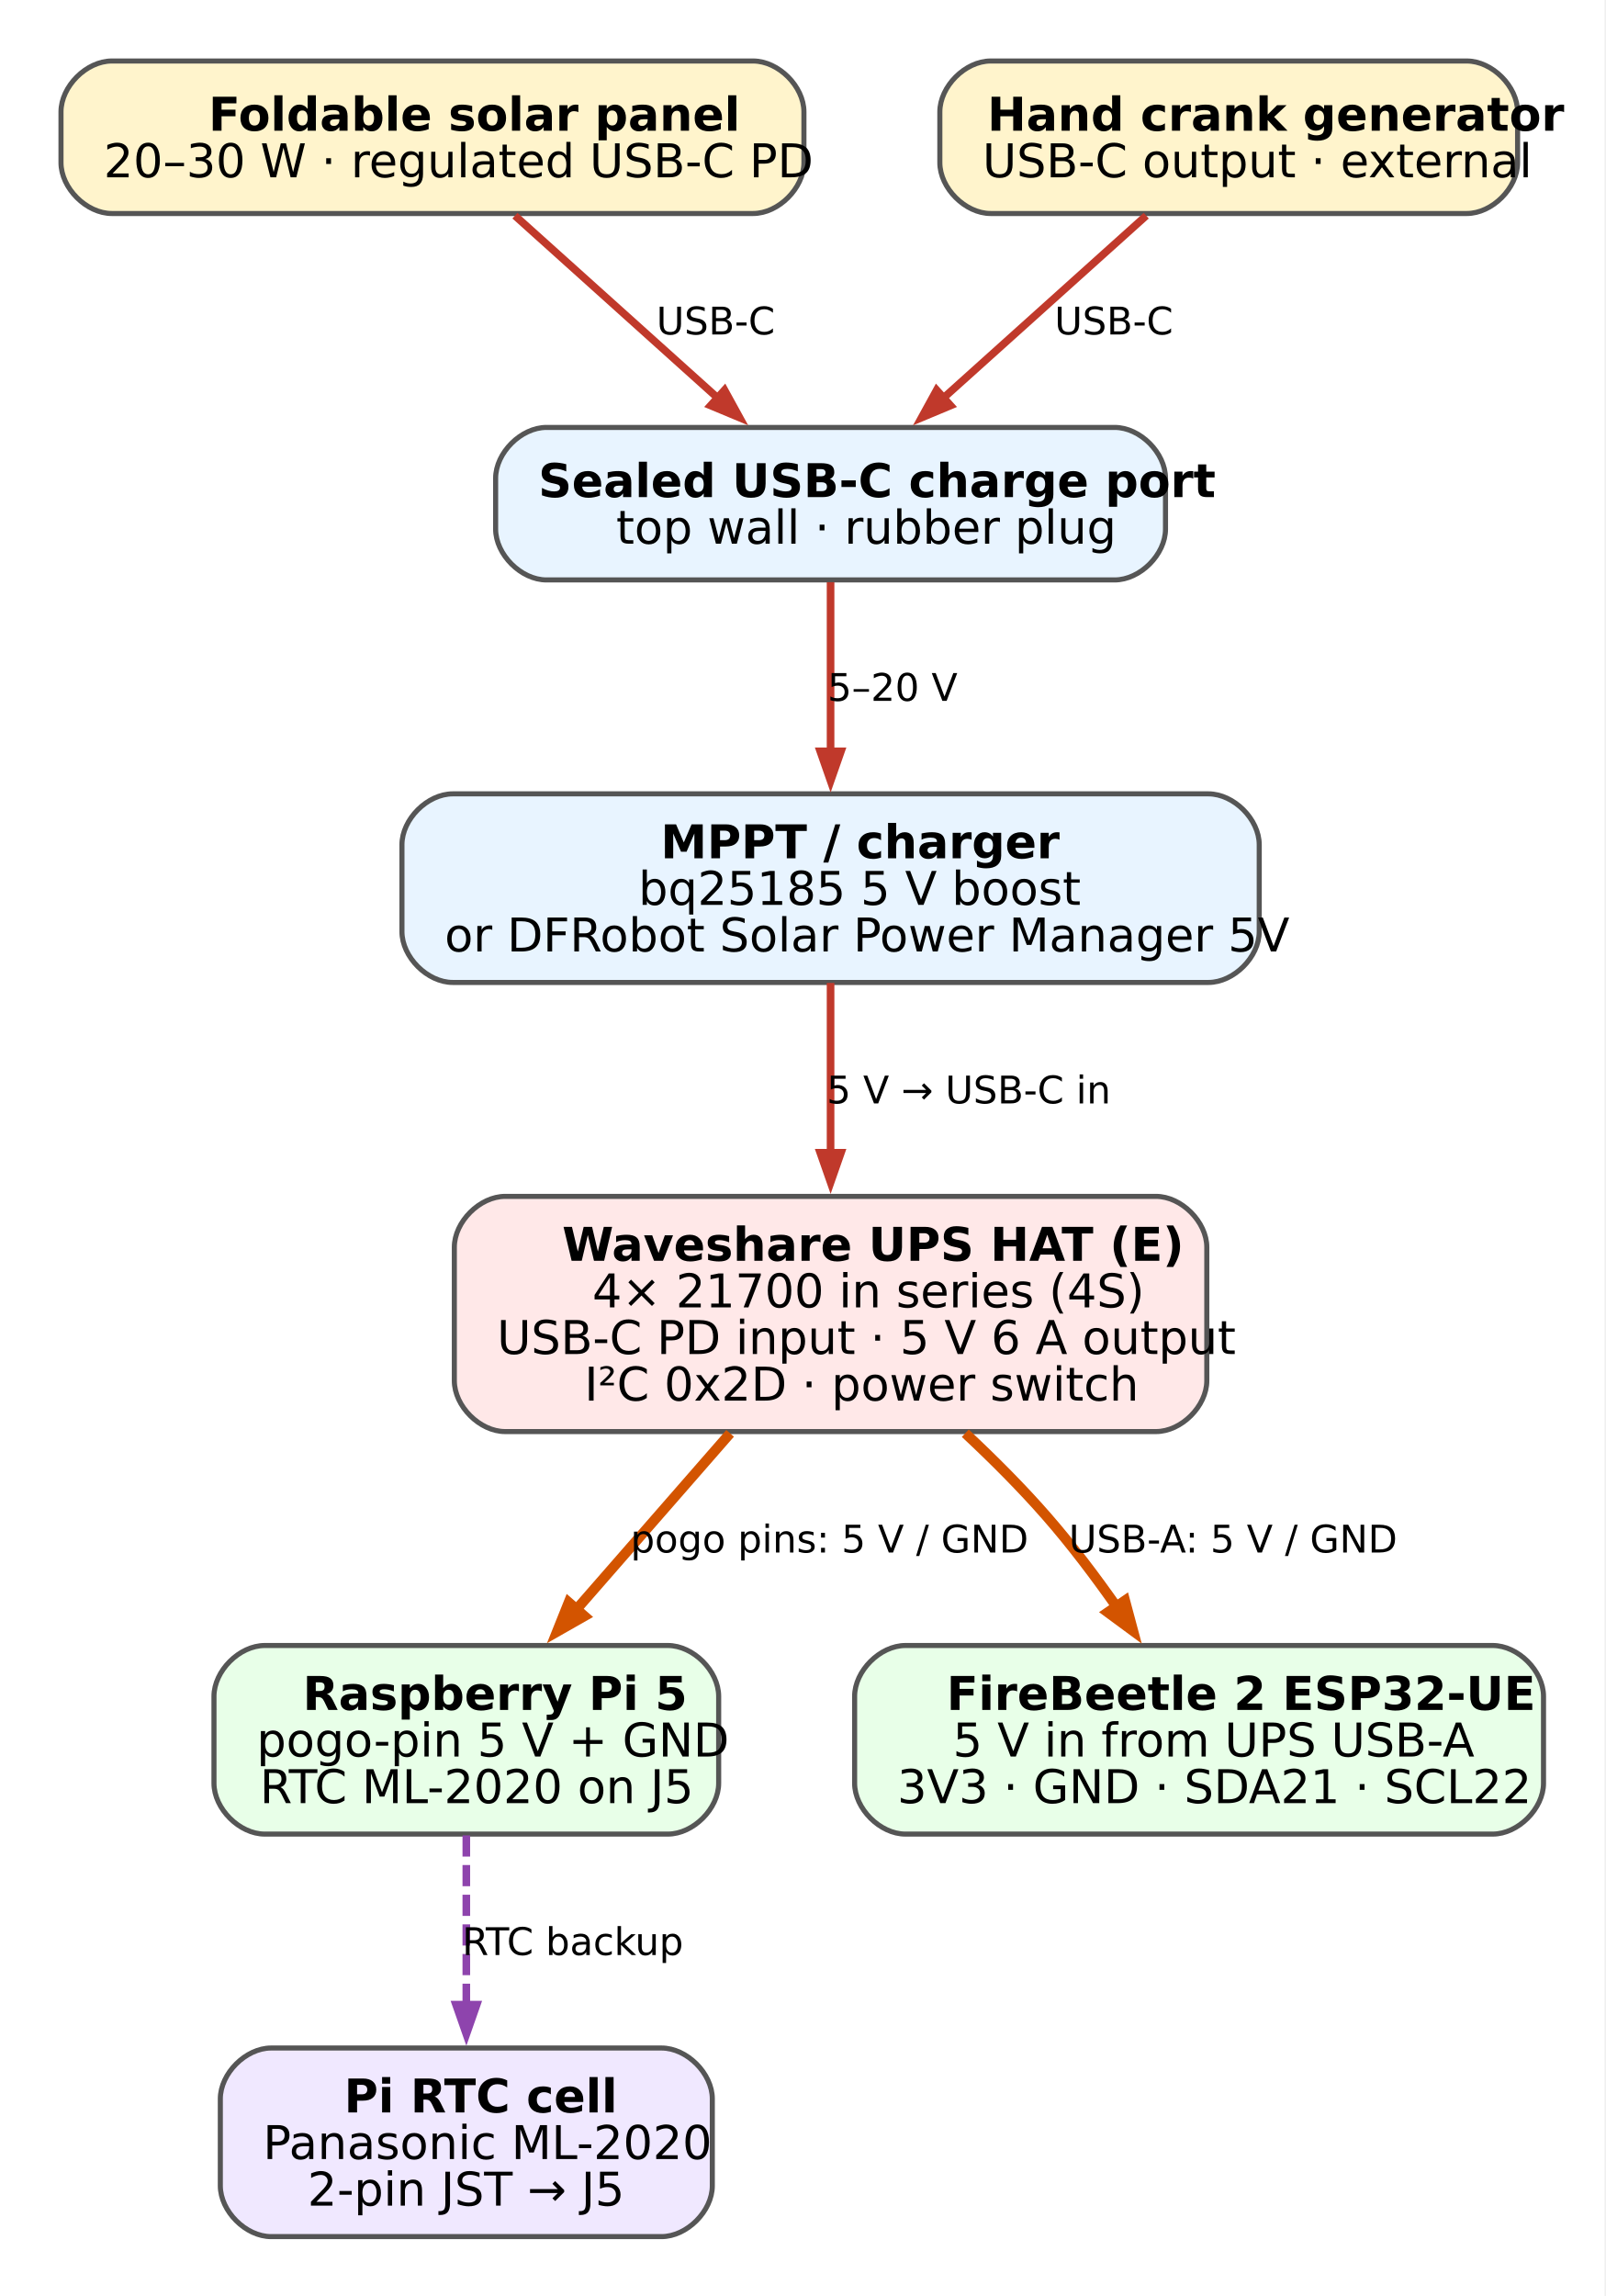
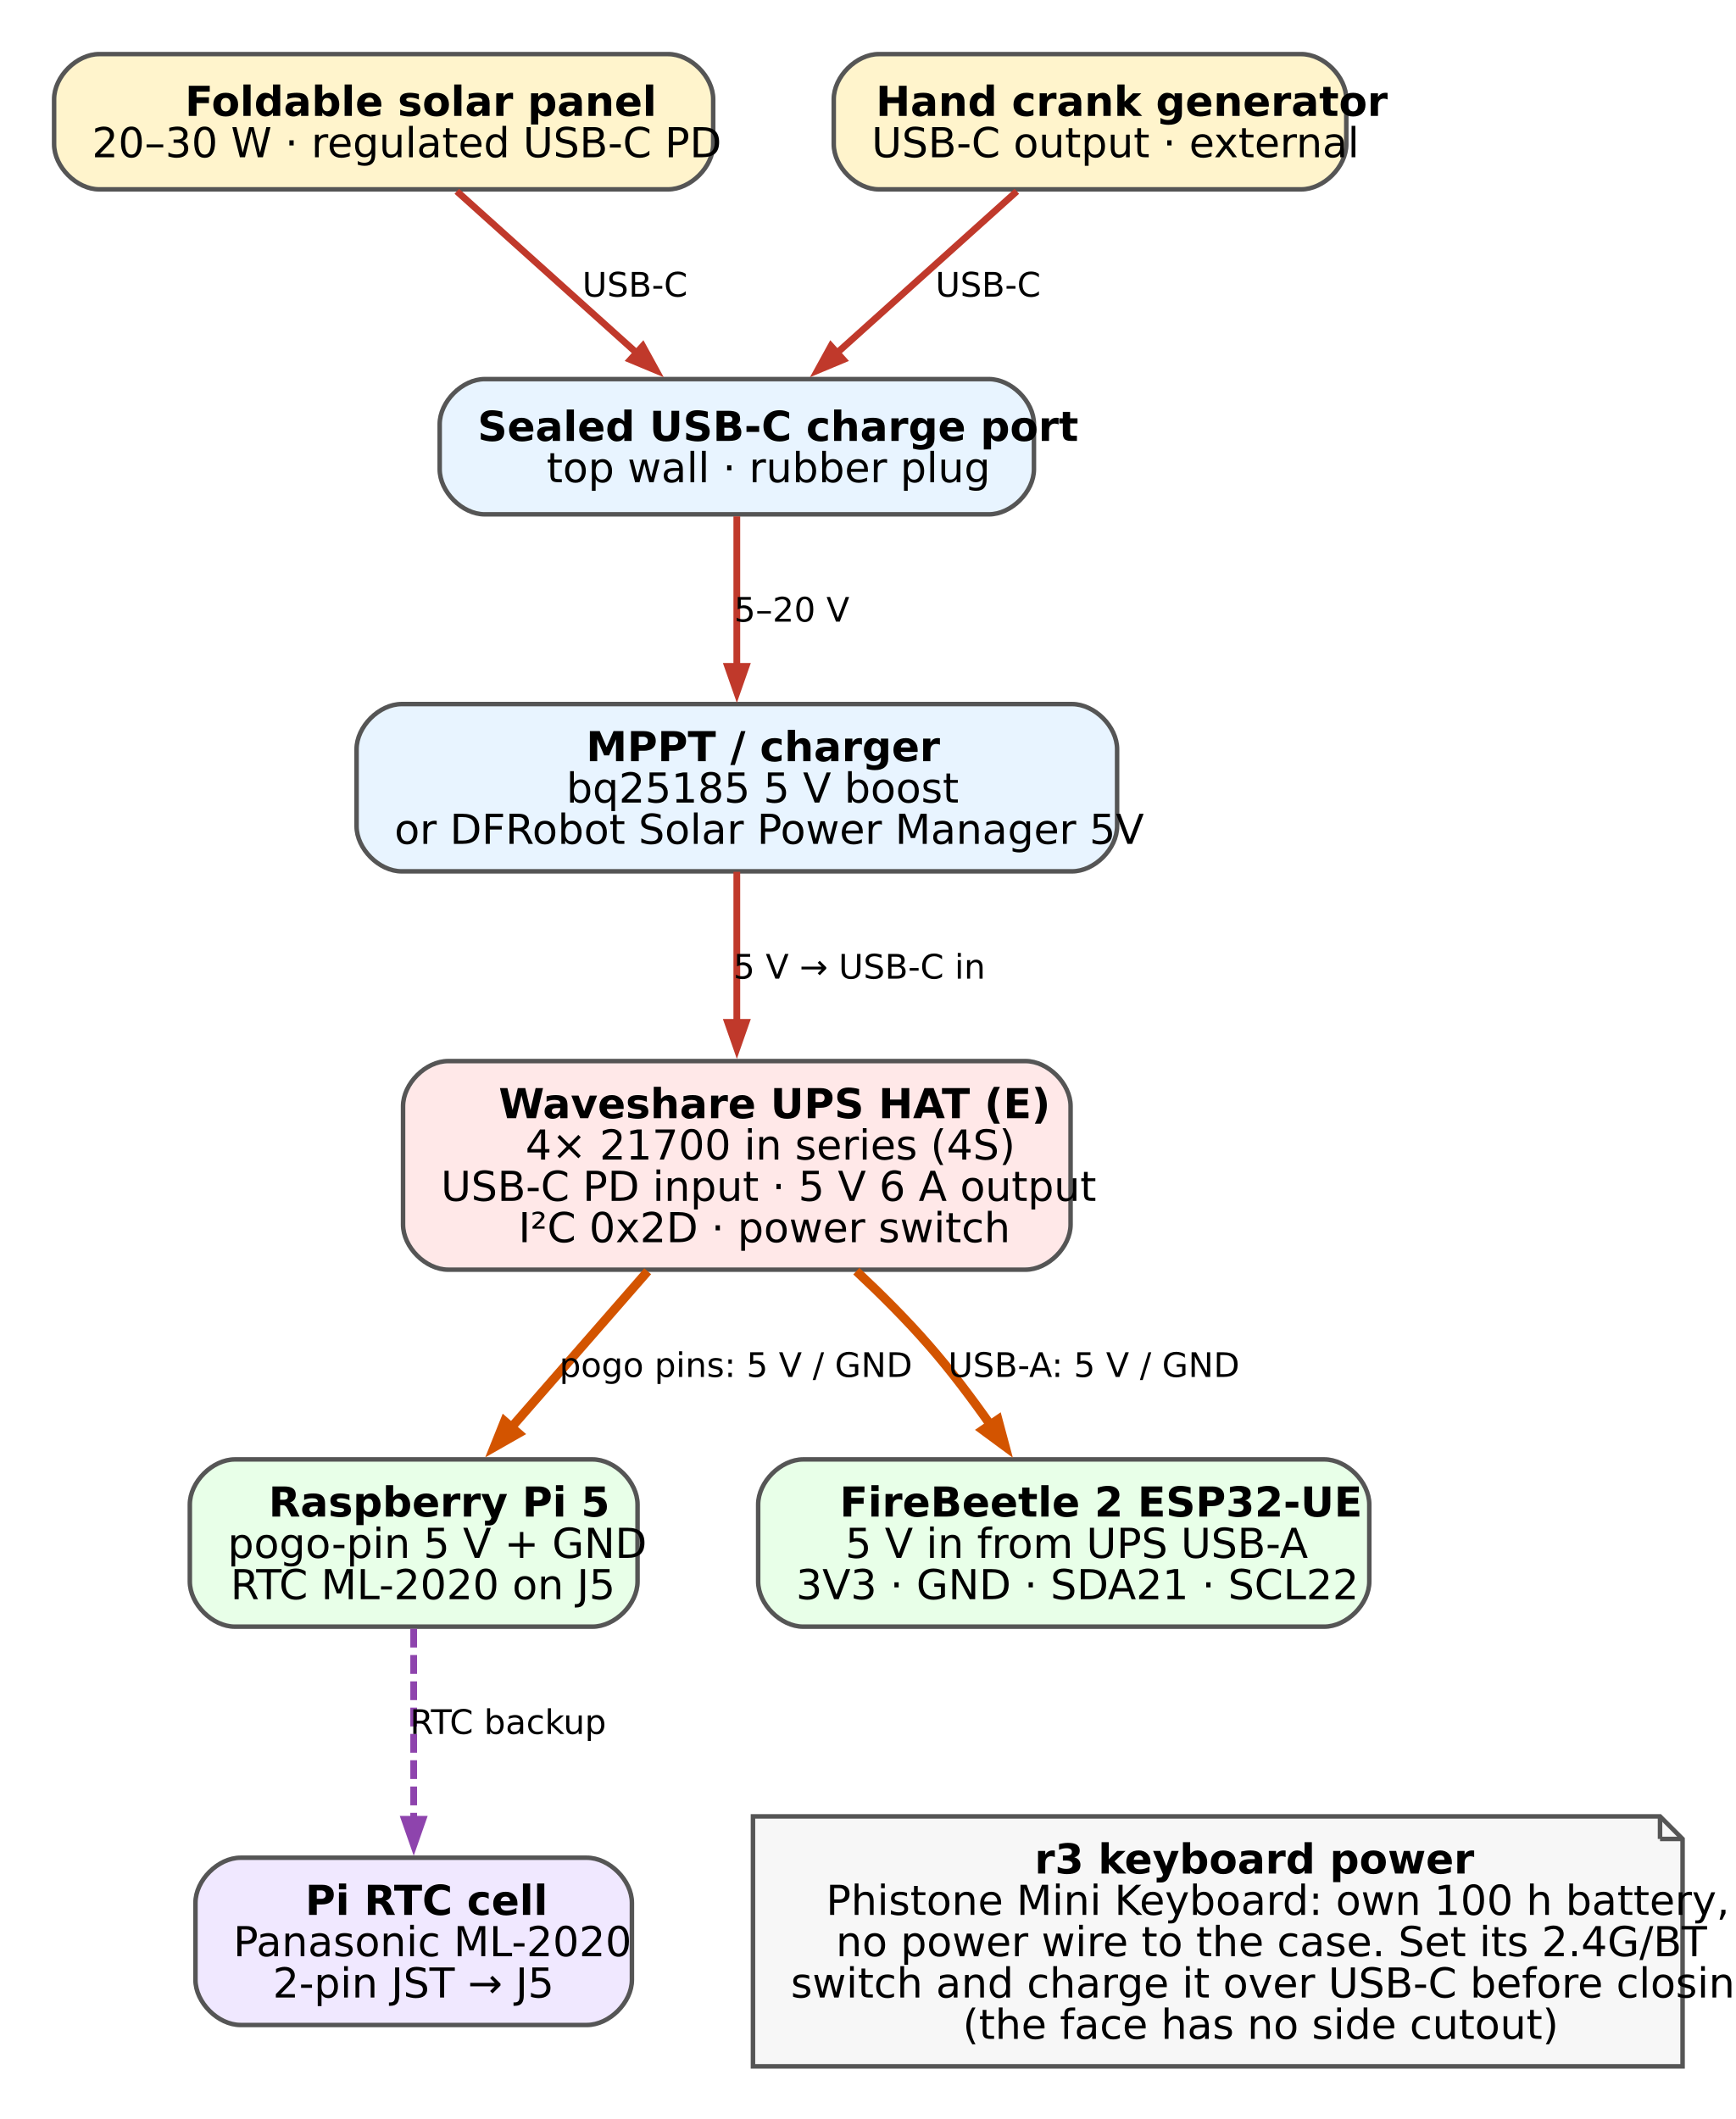
- <svg xmlns="http://www.w3.org/2000/svg" width="379pt" height="542pt" viewBox="0.00 0.00 379.00 542.00">
-   <g id="graph0" class="graph" transform="scale(1 1) rotate(0) translate(14.4 527.98)">
-     <polygon fill="white" stroke="none" points="-14.4,14.4 -14.4,-527.98 364.43,-527.98 364.43,14.4 -14.4,14.4" />
+ <svg xmlns="http://www.w3.org/2000/svg" width="462pt" height="564pt" viewBox="0.00 0.00 462.00 564.00">
+   <g id="graph0" class="graph" transform="scale(1 1) rotate(0) translate(14.4 549.98)">
+     <polygon fill="white" stroke="none" points="-14.4,14.4 -14.4,-549.98 447.81,-549.98 447.81,14.4 -14.4,14.4" />
    <g id="node1" class="node">
-       <path fill="#fff4cc" stroke="#555555" stroke-width="1.2" d="M163.41,-513.58C163.41,-513.58 12,-513.58 12,-513.58 6,-513.58 0,-507.58 0,-501.58 0,-501.58 0,-489.58 0,-489.58 0,-483.58 6,-477.58 12,-477.58 12,-477.58 163.41,-477.58 163.41,-477.58 169.41,-477.58 175.41,-483.58 175.41,-489.58 175.41,-489.58 175.41,-501.58 175.41,-501.58 175.41,-507.58 169.41,-513.58 163.41,-513.58" />
-       <text xml:space="preserve" text-anchor="start" x="34.83" y="-497.13" font-family="DejaVu Sans" font-weight="bold" font-size="11.00">Foldable solar panel</text>
-       <text xml:space="preserve" text-anchor="start" x="10.08" y="-486.13" font-family="DejaVu Sans" font-size="11.00">20–30 W · regulated USB-C PD</text>
+       <path fill="#fff4cc" stroke="#555555" stroke-width="1.2" d="M163.41,-535.58C163.41,-535.58 12,-535.58 12,-535.58 6,-535.58 0,-529.58 0,-523.58 0,-523.58 0,-511.58 0,-511.58 0,-505.58 6,-499.58 12,-499.58 12,-499.58 163.41,-499.58 163.41,-499.58 169.41,-499.58 175.41,-505.58 175.41,-511.58 175.41,-511.58 175.41,-523.58 175.41,-523.58 175.41,-529.58 169.41,-535.58 163.41,-535.58" />
+       <text xml:space="preserve" text-anchor="start" x="34.83" y="-519.13" font-family="DejaVu Sans" font-weight="bold" font-size="11.00">Foldable solar panel</text>
+       <text xml:space="preserve" text-anchor="start" x="10.08" y="-508.13" font-family="DejaVu Sans" font-size="11.00">20–30 W · regulated USB-C PD</text>
    </g>
    <g id="node3" class="node">
-       <path fill="#e8f4ff" stroke="#555555" stroke-width="1.2" d="M248.78,-427.08C248.78,-427.08 114.62,-427.08 114.62,-427.08 108.62,-427.08 102.62,-421.08 102.62,-415.08 102.62,-415.08 102.62,-403.08 102.62,-403.08 102.62,-397.08 108.62,-391.08 114.62,-391.08 114.62,-391.08 248.78,-391.08 248.78,-391.08 254.78,-391.08 260.78,-397.08 260.78,-403.08 260.78,-403.08 260.78,-415.08 260.78,-415.08 260.78,-421.08 254.78,-427.08 248.78,-427.08" />
-       <text xml:space="preserve" text-anchor="start" x="112.7" y="-410.63" font-family="DejaVu Sans" font-weight="bold" font-size="11.00">Sealed USB-C charge port</text>
-       <text xml:space="preserve" text-anchor="start" x="131.08" y="-399.63" font-family="DejaVu Sans" font-size="11.00">top wall · rubber plug</text>
+       <path fill="#e8f4ff" stroke="#555555" stroke-width="1.2" d="M248.78,-449.08C248.78,-449.08 114.62,-449.08 114.62,-449.08 108.62,-449.08 102.62,-443.08 102.62,-437.08 102.62,-437.08 102.62,-425.08 102.62,-425.08 102.62,-419.08 108.62,-413.08 114.62,-413.08 114.62,-413.08 248.78,-413.08 248.78,-413.08 254.78,-413.08 260.78,-419.08 260.78,-425.08 260.78,-425.08 260.78,-437.08 260.78,-437.08 260.78,-443.08 254.78,-449.08 248.78,-449.08" />
+       <text xml:space="preserve" text-anchor="start" x="112.7" y="-432.63" font-family="DejaVu Sans" font-weight="bold" font-size="11.00">Sealed USB-C charge port</text>
+       <text xml:space="preserve" text-anchor="start" x="131.08" y="-421.63" font-family="DejaVu Sans" font-size="11.00">top wall · rubber plug</text>
    </g>
    <g id="edge1" class="edge">
-       <path fill="none" stroke="#c0392b" stroke-width="1.8" d="M107.18,-477.07C121.05,-464.61 139.84,-447.71 155.09,-434" />
-       <polygon fill="#c0392b" stroke="#c0392b" stroke-width="1.8" points="156.66,-435.89 160.23,-429.39 153.38,-432.25 156.66,-435.89" />
-       <text xml:space="preserve" text-anchor="middle" x="154.58" y="-449.03" font-family="DejaVu Sans" font-size="9.00">USB-C</text>
+       <path fill="none" stroke="#c0392b" stroke-width="1.8" d="M107.18,-499.07C121.05,-486.61 139.84,-469.71 155.09,-456" />
+       <polygon fill="#c0392b" stroke="#c0392b" stroke-width="1.8" points="156.66,-457.89 160.23,-451.39 153.38,-454.25 156.66,-457.89" />
+       <text xml:space="preserve" text-anchor="middle" x="154.58" y="-471.03" font-family="DejaVu Sans" font-size="9.00">USB-C</text>
    </g>
    <g id="node2" class="node">
-       <path fill="#fff4cc" stroke="#555555" stroke-width="1.2" d="M331.91,-513.58C331.91,-513.58 219.5,-513.58 219.5,-513.58 213.5,-513.58 207.5,-507.58 207.5,-501.58 207.5,-501.58 207.5,-489.58 207.5,-489.58 207.5,-483.58 213.5,-477.58 219.5,-477.58 219.5,-477.58 331.91,-477.58 331.91,-477.58 337.91,-477.58 343.91,-483.58 343.91,-489.58 343.91,-489.58 343.91,-501.58 343.91,-501.58 343.91,-507.58 337.91,-513.58 331.91,-513.58" />
-       <text xml:space="preserve" text-anchor="start" x="218.7" y="-497.13" font-family="DejaVu Sans" font-weight="bold" font-size="11.00">Hand crank generator</text>
-       <text xml:space="preserve" text-anchor="start" x="217.58" y="-486.13" font-family="DejaVu Sans" font-size="11.00">USB-C output · external</text>
+       <path fill="#fff4cc" stroke="#555555" stroke-width="1.2" d="M331.91,-535.58C331.91,-535.58 219.5,-535.58 219.5,-535.58 213.5,-535.58 207.5,-529.58 207.5,-523.58 207.5,-523.58 207.5,-511.58 207.5,-511.58 207.5,-505.58 213.5,-499.58 219.5,-499.58 219.5,-499.58 331.91,-499.58 331.91,-499.58 337.91,-499.58 343.91,-505.58 343.91,-511.58 343.91,-511.58 343.91,-523.58 343.91,-523.58 343.91,-529.58 337.91,-535.58 331.91,-535.58" />
+       <text xml:space="preserve" text-anchor="start" x="218.7" y="-519.13" font-family="DejaVu Sans" font-weight="bold" font-size="11.00">Hand crank generator</text>
+       <text xml:space="preserve" text-anchor="start" x="217.58" y="-508.13" font-family="DejaVu Sans" font-size="11.00">USB-C output · external</text>
    </g>
    <g id="edge2" class="edge">
-       <path fill="none" stroke="#c0392b" stroke-width="1.8" d="M256.23,-477.07C242.36,-464.61 223.57,-447.71 208.32,-434" />
-       <polygon fill="#c0392b" stroke="#c0392b" stroke-width="1.8" points="210.03,-432.25 203.18,-429.39 206.75,-435.89 210.03,-432.25" />
-       <text xml:space="preserve" text-anchor="middle" x="248.58" y="-449.03" font-family="DejaVu Sans" font-size="9.00">USB-C</text>
+       <path fill="none" stroke="#c0392b" stroke-width="1.8" d="M256.23,-499.07C242.36,-486.61 223.57,-469.71 208.32,-456" />
+       <polygon fill="#c0392b" stroke="#c0392b" stroke-width="1.8" points="210.03,-454.25 203.18,-451.39 206.75,-457.89 210.03,-454.25" />
+       <text xml:space="preserve" text-anchor="middle" x="248.58" y="-471.03" font-family="DejaVu Sans" font-size="9.00">USB-C</text>
    </g>
    <g id="node4" class="node">
-       <path fill="#e8f4ff" stroke="#555555" stroke-width="1.2" d="M270.91,-340.58C270.91,-340.58 92.5,-340.58 92.5,-340.58 86.5,-340.58 80.5,-334.58 80.5,-328.58 80.5,-328.58 80.5,-308.06 80.5,-308.06 80.5,-302.06 86.5,-296.06 92.5,-296.06 92.5,-296.06 270.91,-296.06 270.91,-296.06 276.91,-296.06 282.91,-302.06 282.91,-308.06 282.91,-308.06 282.91,-328.58 282.91,-328.58 282.91,-334.58 276.91,-340.58 270.91,-340.58" />
-       <text xml:space="preserve" text-anchor="start" x="141.58" y="-325.37" font-family="DejaVu Sans" font-weight="bold" font-size="11.00">MPPT / charger</text>
-       <text xml:space="preserve" text-anchor="start" x="136.33" y="-314.37" font-family="DejaVu Sans" font-size="11.00">bq25185 5 V boost</text>
-       <text xml:space="preserve" text-anchor="start" x="90.58" y="-303.37" font-family="DejaVu Sans" font-size="11.00">or DFRobot Solar Power Manager 5V</text>
+       <path fill="#e8f4ff" stroke="#555555" stroke-width="1.2" d="M270.91,-362.58C270.91,-362.58 92.5,-362.58 92.5,-362.58 86.5,-362.58 80.5,-356.58 80.5,-350.58 80.5,-350.58 80.5,-330.06 80.5,-330.06 80.5,-324.06 86.5,-318.06 92.5,-318.06 92.5,-318.06 270.91,-318.06 270.91,-318.06 276.91,-318.06 282.91,-324.06 282.91,-330.06 282.91,-330.06 282.91,-350.58 282.91,-350.58 282.91,-356.58 276.91,-362.58 270.91,-362.58" />
+       <text xml:space="preserve" text-anchor="start" x="141.58" y="-347.37" font-family="DejaVu Sans" font-weight="bold" font-size="11.00">MPPT / charger</text>
+       <text xml:space="preserve" text-anchor="start" x="136.33" y="-336.37" font-family="DejaVu Sans" font-size="11.00">bq25185 5 V boost</text>
+       <text xml:space="preserve" text-anchor="start" x="90.58" y="-325.37" font-family="DejaVu Sans" font-size="11.00">or DFRobot Solar Power Manager 5V</text>
    </g>
    <g id="edge3" class="edge">
-       <path fill="none" stroke="#c0392b" stroke-width="1.8" d="M181.7,-390.54C181.7,-379.08 181.7,-363.79 181.7,-350.31" />
-       <polygon fill="#c0392b" stroke="#c0392b" stroke-width="1.8" points="184.16,-350.62 181.71,-343.62 179.26,-350.62 184.16,-350.62" />
-       <text xml:space="preserve" text-anchor="middle" x="196.33" y="-362.53" font-family="DejaVu Sans" font-size="9.00">5–20 V</text>
+       <path fill="none" stroke="#c0392b" stroke-width="1.8" d="M181.7,-412.54C181.7,-401.08 181.7,-385.79 181.7,-372.31" />
+       <polygon fill="#c0392b" stroke="#c0392b" stroke-width="1.8" points="184.16,-372.62 181.71,-365.62 179.26,-372.62 184.16,-372.62" />
+       <text xml:space="preserve" text-anchor="middle" x="196.33" y="-384.53" font-family="DejaVu Sans" font-size="9.00">5–20 V</text>
    </g>
    <g id="node5" class="node">
-       <path fill="#ffe8e8" stroke="#555555" stroke-width="1.2" d="M258.53,-245.56C258.53,-245.56 104.88,-245.56 104.88,-245.56 98.88,-245.56 92.87,-239.56 92.87,-233.56 92.87,-233.56 92.87,-202.04 92.87,-202.04 92.87,-196.04 98.87,-190.04 104.87,-190.04 104.87,-190.04 258.53,-190.04 258.53,-190.04 264.53,-190.04 270.53,-196.04 270.53,-202.04 270.53,-202.04 270.53,-233.56 270.53,-233.56 270.53,-239.56 264.53,-245.56 258.53,-245.56" />
-       <text xml:space="preserve" text-anchor="start" x="118.33" y="-230.35" font-family="DejaVu Sans" font-weight="bold" font-size="11.00">Waveshare UPS HAT (E)</text>
-       <text xml:space="preserve" text-anchor="start" x="125.45" y="-219.35" font-family="DejaVu Sans" font-size="11.00">4× 21700 in series (4S)</text>
-       <text xml:space="preserve" text-anchor="start" x="102.95" y="-208.35" font-family="DejaVu Sans" font-size="11.00">USB-C PD input · 5 V 6 A output</text>
-       <text xml:space="preserve" text-anchor="start" x="123.58" y="-197.35" font-family="DejaVu Sans" font-size="11.00">I²C 0x2D · power switch</text>
+       <path fill="#ffe8e8" stroke="#555555" stroke-width="1.2" d="M258.53,-267.56C258.53,-267.56 104.88,-267.56 104.88,-267.56 98.88,-267.56 92.87,-261.56 92.87,-255.56 92.87,-255.56 92.87,-224.04 92.87,-224.04 92.87,-218.04 98.87,-212.04 104.87,-212.04 104.87,-212.04 258.53,-212.04 258.53,-212.04 264.53,-212.04 270.53,-218.04 270.53,-224.04 270.53,-224.04 270.53,-255.56 270.53,-255.56 270.53,-261.56 264.53,-267.56 258.53,-267.56" />
+       <text xml:space="preserve" text-anchor="start" x="118.33" y="-252.35" font-family="DejaVu Sans" font-weight="bold" font-size="11.00">Waveshare UPS HAT (E)</text>
+       <text xml:space="preserve" text-anchor="start" x="125.45" y="-241.35" font-family="DejaVu Sans" font-size="11.00">4× 21700 in series (4S)</text>
+       <text xml:space="preserve" text-anchor="start" x="102.95" y="-230.35" font-family="DejaVu Sans" font-size="11.00">USB-C PD input · 5 V 6 A output</text>
+       <text xml:space="preserve" text-anchor="start" x="123.58" y="-219.35" font-family="DejaVu Sans" font-size="11.00">I²C 0x2D · power switch</text>
    </g>
    <g id="edge4" class="edge">
-       <path fill="none" stroke="#c0392b" stroke-width="1.8" d="M181.7,-295.94C181.7,-284.19 181.7,-269.29 181.7,-255.72" />
-       <polygon fill="#c0392b" stroke="#c0392b" stroke-width="1.8" points="184.16,-255.86 181.71,-248.86 179.26,-255.86 184.16,-255.86" />
-       <text xml:space="preserve" text-anchor="middle" x="214.33" y="-267.51" font-family="DejaVu Sans" font-size="9.00">5 V → USB-C in</text>
+       <path fill="none" stroke="#c0392b" stroke-width="1.8" d="M181.7,-317.94C181.7,-306.19 181.7,-291.29 181.7,-277.72" />
+       <polygon fill="#c0392b" stroke="#c0392b" stroke-width="1.8" points="184.16,-277.86 181.71,-270.86 179.26,-277.86 184.16,-277.86" />
+       <text xml:space="preserve" text-anchor="middle" x="214.33" y="-289.51" font-family="DejaVu Sans" font-size="9.00">5 V → USB-C in</text>
    </g>
    <g id="node6" class="node">
-       <path fill="#e8ffe8" stroke="#555555" stroke-width="1.2" d="M143.28,-139.54C143.28,-139.54 48.12,-139.54 48.12,-139.54 42.12,-139.54 36.12,-133.54 36.12,-127.54 36.12,-127.54 36.12,-107.02 36.12,-107.02 36.12,-101.02 42.12,-95.02 48.12,-95.02 48.12,-95.02 143.28,-95.02 143.28,-95.02 149.28,-95.02 155.28,-101.02 155.28,-107.02 155.28,-107.02 155.28,-127.54 155.28,-127.54 155.28,-133.54 149.28,-139.54 143.28,-139.54" />
-       <text xml:space="preserve" text-anchor="start" x="57.08" y="-124.33" font-family="DejaVu Sans" font-weight="bold" font-size="11.00">Raspberry Pi 5</text>
-       <text xml:space="preserve" text-anchor="start" x="46.2" y="-113.33" font-family="DejaVu Sans" font-size="11.00">pogo-pin 5 V + GND</text>
-       <text xml:space="preserve" text-anchor="start" x="46.95" y="-102.33" font-family="DejaVu Sans" font-size="11.00">RTC ML-2020 on J5</text>
+       <path fill="#e8ffe8" stroke="#555555" stroke-width="1.2" d="M143.28,-161.54C143.28,-161.54 48.12,-161.54 48.12,-161.54 42.12,-161.54 36.12,-155.54 36.12,-149.54 36.12,-149.54 36.12,-129.02 36.12,-129.02 36.12,-123.02 42.12,-117.02 48.12,-117.02 48.12,-117.02 143.28,-117.02 143.28,-117.02 149.28,-117.02 155.28,-123.02 155.28,-129.02 155.28,-129.02 155.28,-149.54 155.28,-149.54 155.28,-155.54 149.28,-161.54 143.28,-161.54" />
+       <text xml:space="preserve" text-anchor="start" x="57.08" y="-146.33" font-family="DejaVu Sans" font-weight="bold" font-size="11.00">Raspberry Pi 5</text>
+       <text xml:space="preserve" text-anchor="start" x="46.2" y="-135.33" font-family="DejaVu Sans" font-size="11.00">pogo-pin 5 V + GND</text>
+       <text xml:space="preserve" text-anchor="start" x="46.95" y="-124.33" font-family="DejaVu Sans" font-size="11.00">RTC ML-2020 on J5</text>
    </g>
    <g id="edge5" class="edge">
-       <path fill="none" stroke="#d35400" stroke-width="2.4" d="M157.98,-189.62C146.7,-176.69 133.18,-161.21 121.63,-147.98" />
-       <polygon fill="#d35400" stroke="#d35400" stroke-width="2.4" points="123.57,-146.48 117.12,-142.81 119.88,-149.7 123.57,-146.48" />
-       <text xml:space="preserve" text-anchor="middle" x="181.45" y="-161.49" font-family="DejaVu Sans" font-size="9.00">pogo pins: 5 V / GND</text>
+       <path fill="none" stroke="#d35400" stroke-width="2.4" d="M157.98,-211.62C146.7,-198.69 133.18,-183.21 121.63,-169.98" />
+       <polygon fill="#d35400" stroke="#d35400" stroke-width="2.4" points="123.57,-168.48 117.12,-164.81 119.88,-171.7 123.57,-168.48" />
+       <text xml:space="preserve" text-anchor="middle" x="181.45" y="-183.49" font-family="DejaVu Sans" font-size="9.00">pogo pins: 5 V / GND</text>
    </g>
    <g id="node7" class="node">
-       <path fill="#e8ffe8" stroke="#555555" stroke-width="1.2" d="M338.03,-139.54C338.03,-139.54 199.38,-139.54 199.38,-139.54 193.38,-139.54 187.38,-133.54 187.38,-127.54 187.38,-127.54 187.38,-107.02 187.38,-107.02 187.38,-101.02 193.38,-95.02 199.38,-95.02 199.38,-95.02 338.03,-95.02 338.03,-95.02 344.03,-95.02 350.03,-101.02 350.03,-107.02 350.03,-107.02 350.03,-127.54 350.03,-127.54 350.03,-133.54 344.03,-139.54 338.03,-139.54" />
-       <text xml:space="preserve" text-anchor="start" x="209.08" y="-124.33" font-family="DejaVu Sans" font-weight="bold" font-size="11.00">FireBeetle 2 ESP32-UE</text>
-       <text xml:space="preserve" text-anchor="start" x="210.58" y="-113.33" font-family="DejaVu Sans" font-size="11.00">5 V in from UPS USB-A</text>
-       <text xml:space="preserve" text-anchor="start" x="197.45" y="-102.33" font-family="DejaVu Sans" font-size="11.00">3V3 · GND · SDA21 · SCL22</text>
+       <path fill="#e8ffe8" stroke="#555555" stroke-width="1.2" d="M338.03,-161.54C338.03,-161.54 199.38,-161.54 199.38,-161.54 193.38,-161.54 187.38,-155.54 187.38,-149.54 187.38,-149.54 187.38,-129.02 187.38,-129.02 187.38,-123.02 193.38,-117.02 199.38,-117.02 199.38,-117.02 338.03,-117.02 338.03,-117.02 344.03,-117.02 350.03,-123.02 350.03,-129.02 350.03,-129.02 350.03,-149.54 350.03,-149.54 350.03,-155.54 344.03,-161.54 338.03,-161.54" />
+       <text xml:space="preserve" text-anchor="start" x="209.08" y="-146.33" font-family="DejaVu Sans" font-weight="bold" font-size="11.00">FireBeetle 2 ESP32-UE</text>
+       <text xml:space="preserve" text-anchor="start" x="210.58" y="-135.33" font-family="DejaVu Sans" font-size="11.00">5 V in from UPS USB-A</text>
+       <text xml:space="preserve" text-anchor="start" x="197.45" y="-124.33" font-family="DejaVu Sans" font-size="11.00">3V3 · GND · SDA21 · SCL22</text>
    </g>
    <g id="edge6" class="edge">
-       <path fill="none" stroke="#d35400" stroke-width="2.4" d="M213.51,-189.65C220.13,-183.46 226.86,-176.73 232.7,-170.04 238.56,-163.35 244.32,-155.69 249.46,-148.36" />
-       <polygon fill="#d35400" stroke="#d35400" stroke-width="2.4" points="251.21,-150.14 253.13,-142.97 247.16,-147.37 251.21,-150.14" />
-       <text xml:space="preserve" text-anchor="middle" x="276.73" y="-161.49" font-family="DejaVu Sans" font-size="9.00">USB-A: 5 V / GND</text>
+       <path fill="none" stroke="#d35400" stroke-width="2.4" d="M213.51,-211.65C220.13,-205.46 226.86,-198.73 232.7,-192.04 238.56,-185.35 244.32,-177.69 249.46,-170.36" />
+       <polygon fill="#d35400" stroke="#d35400" stroke-width="2.4" points="251.21,-172.14 253.13,-164.97 247.16,-169.37 251.21,-172.14" />
+       <text xml:space="preserve" text-anchor="middle" x="276.73" y="-183.49" font-family="DejaVu Sans" font-size="9.00">USB-A: 5 V / GND</text>
    </g>
    <g id="node8" class="node">
-       <path fill="#f0e8ff" stroke="#555555" stroke-width="1.2" d="M141.78,-44.52C141.78,-44.52 49.62,-44.52 49.62,-44.52 43.62,-44.52 37.62,-38.52 37.62,-32.52 37.62,-32.52 37.62,-12 37.62,-12 37.62,-6 43.62,0 49.62,0 49.62,0 141.78,0 141.78,0 147.78,0 153.78,-6 153.78,-12 153.78,-12 153.78,-32.52 153.78,-32.52 153.78,-38.52 147.78,-44.52 141.78,-44.52" />
-       <text xml:space="preserve" text-anchor="start" x="66.83" y="-29.31" font-family="DejaVu Sans" font-weight="bold" font-size="11.00">Pi RTC cell</text>
-       <text xml:space="preserve" text-anchor="start" x="47.7" y="-18.31" font-family="DejaVu Sans" font-size="11.00">Panasonic ML-2020</text>
-       <text xml:space="preserve" text-anchor="start" x="58.2" y="-7.31" font-family="DejaVu Sans" font-size="11.00">2-pin JST → J5</text>
+       <path fill="#f0e8ff" stroke="#555555" stroke-width="1.2" d="M141.78,-55.52C141.78,-55.52 49.62,-55.52 49.62,-55.52 43.62,-55.52 37.62,-49.52 37.62,-43.52 37.62,-43.52 37.62,-23 37.62,-23 37.62,-17 43.62,-11 49.62,-11 49.62,-11 141.78,-11 141.78,-11 147.78,-11 153.78,-17 153.78,-23 153.78,-23 153.78,-43.52 153.78,-43.52 153.78,-49.52 147.78,-55.52 141.78,-55.52" />
+       <text xml:space="preserve" text-anchor="start" x="66.83" y="-40.31" font-family="DejaVu Sans" font-weight="bold" font-size="11.00">Pi RTC cell</text>
+       <text xml:space="preserve" text-anchor="start" x="47.7" y="-29.31" font-family="DejaVu Sans" font-size="11.00">Panasonic ML-2020</text>
+       <text xml:space="preserve" text-anchor="start" x="58.2" y="-18.31" font-family="DejaVu Sans" font-size="11.00">2-pin JST → J5</text>
    </g>
    <g id="edge7" class="edge">
-       <path fill="none" stroke="#8e44ad" stroke-width="1.8" stroke-dasharray="5,2" d="M95.7,-94.71C95.7,-82.82 95.7,-67.84 95.7,-54.67" />
-       <polygon fill="#8e44ad" stroke="#8e44ad" stroke-width="1.8" points="98.16,-54.76 95.71,-47.76 93.26,-54.76 98.16,-54.76" />
-       <text xml:space="preserve" text-anchor="middle" x="120.83" y="-66.47" font-family="DejaVu Sans" font-size="9.00">RTC backup</text>
+       <path fill="none" stroke="#8e44ad" stroke-width="1.8" stroke-dasharray="5,2" d="M95.7,-116.47C95.7,-101.77 95.7,-82.14 95.7,-65.75" />
+       <polygon fill="#8e44ad" stroke="#8e44ad" stroke-width="1.8" points="98.16,-65.76 95.71,-58.76 93.26,-65.76 98.16,-65.76" />
+       <text xml:space="preserve" text-anchor="middle" x="120.83" y="-88.47" font-family="DejaVu Sans" font-size="9.00">RTC backup</text>
+     </g>
+     <g id="node9" class="node">
+       <polygon fill="#f7f7f7" stroke="#555555" stroke-width="1.2" points="427.41,-66.52 186,-66.52 186,0 433.41,0 433.41,-60.52 427.41,-66.52" />
+       <polyline fill="none" stroke="#555555" stroke-width="1.2" points="427.41,-66.52 427.41,-60.52" />
+       <polyline fill="none" stroke="#555555" stroke-width="1.2" points="433.41,-60.52 427.41,-60.52" />
+       <text xml:space="preserve" text-anchor="start" x="260.95" y="-51.31" font-family="DejaVu Sans" font-weight="bold" font-size="11.00">r3 keyboard power</text>
+       <text xml:space="preserve" text-anchor="start" x="205.45" y="-40.31" font-family="DejaVu Sans" font-size="11.00">Phistone Mini Keyboard: own 100 h battery,</text>
+       <text xml:space="preserve" text-anchor="start" x="208.08" y="-29.31" font-family="DejaVu Sans" font-size="11.00">no power wire to the case. Set its 2.4G/BT</text>
+       <text xml:space="preserve" text-anchor="start" x="196.08" y="-18.31" font-family="DejaVu Sans" font-size="11.00">switch and charge it over USB-C before closing</text>
+       <text xml:space="preserve" text-anchor="start" x="241.83" y="-7.31" font-family="DejaVu Sans" font-size="11.00">(the face has no side cutout)</text>
    </g>
  </g>
</svg>
